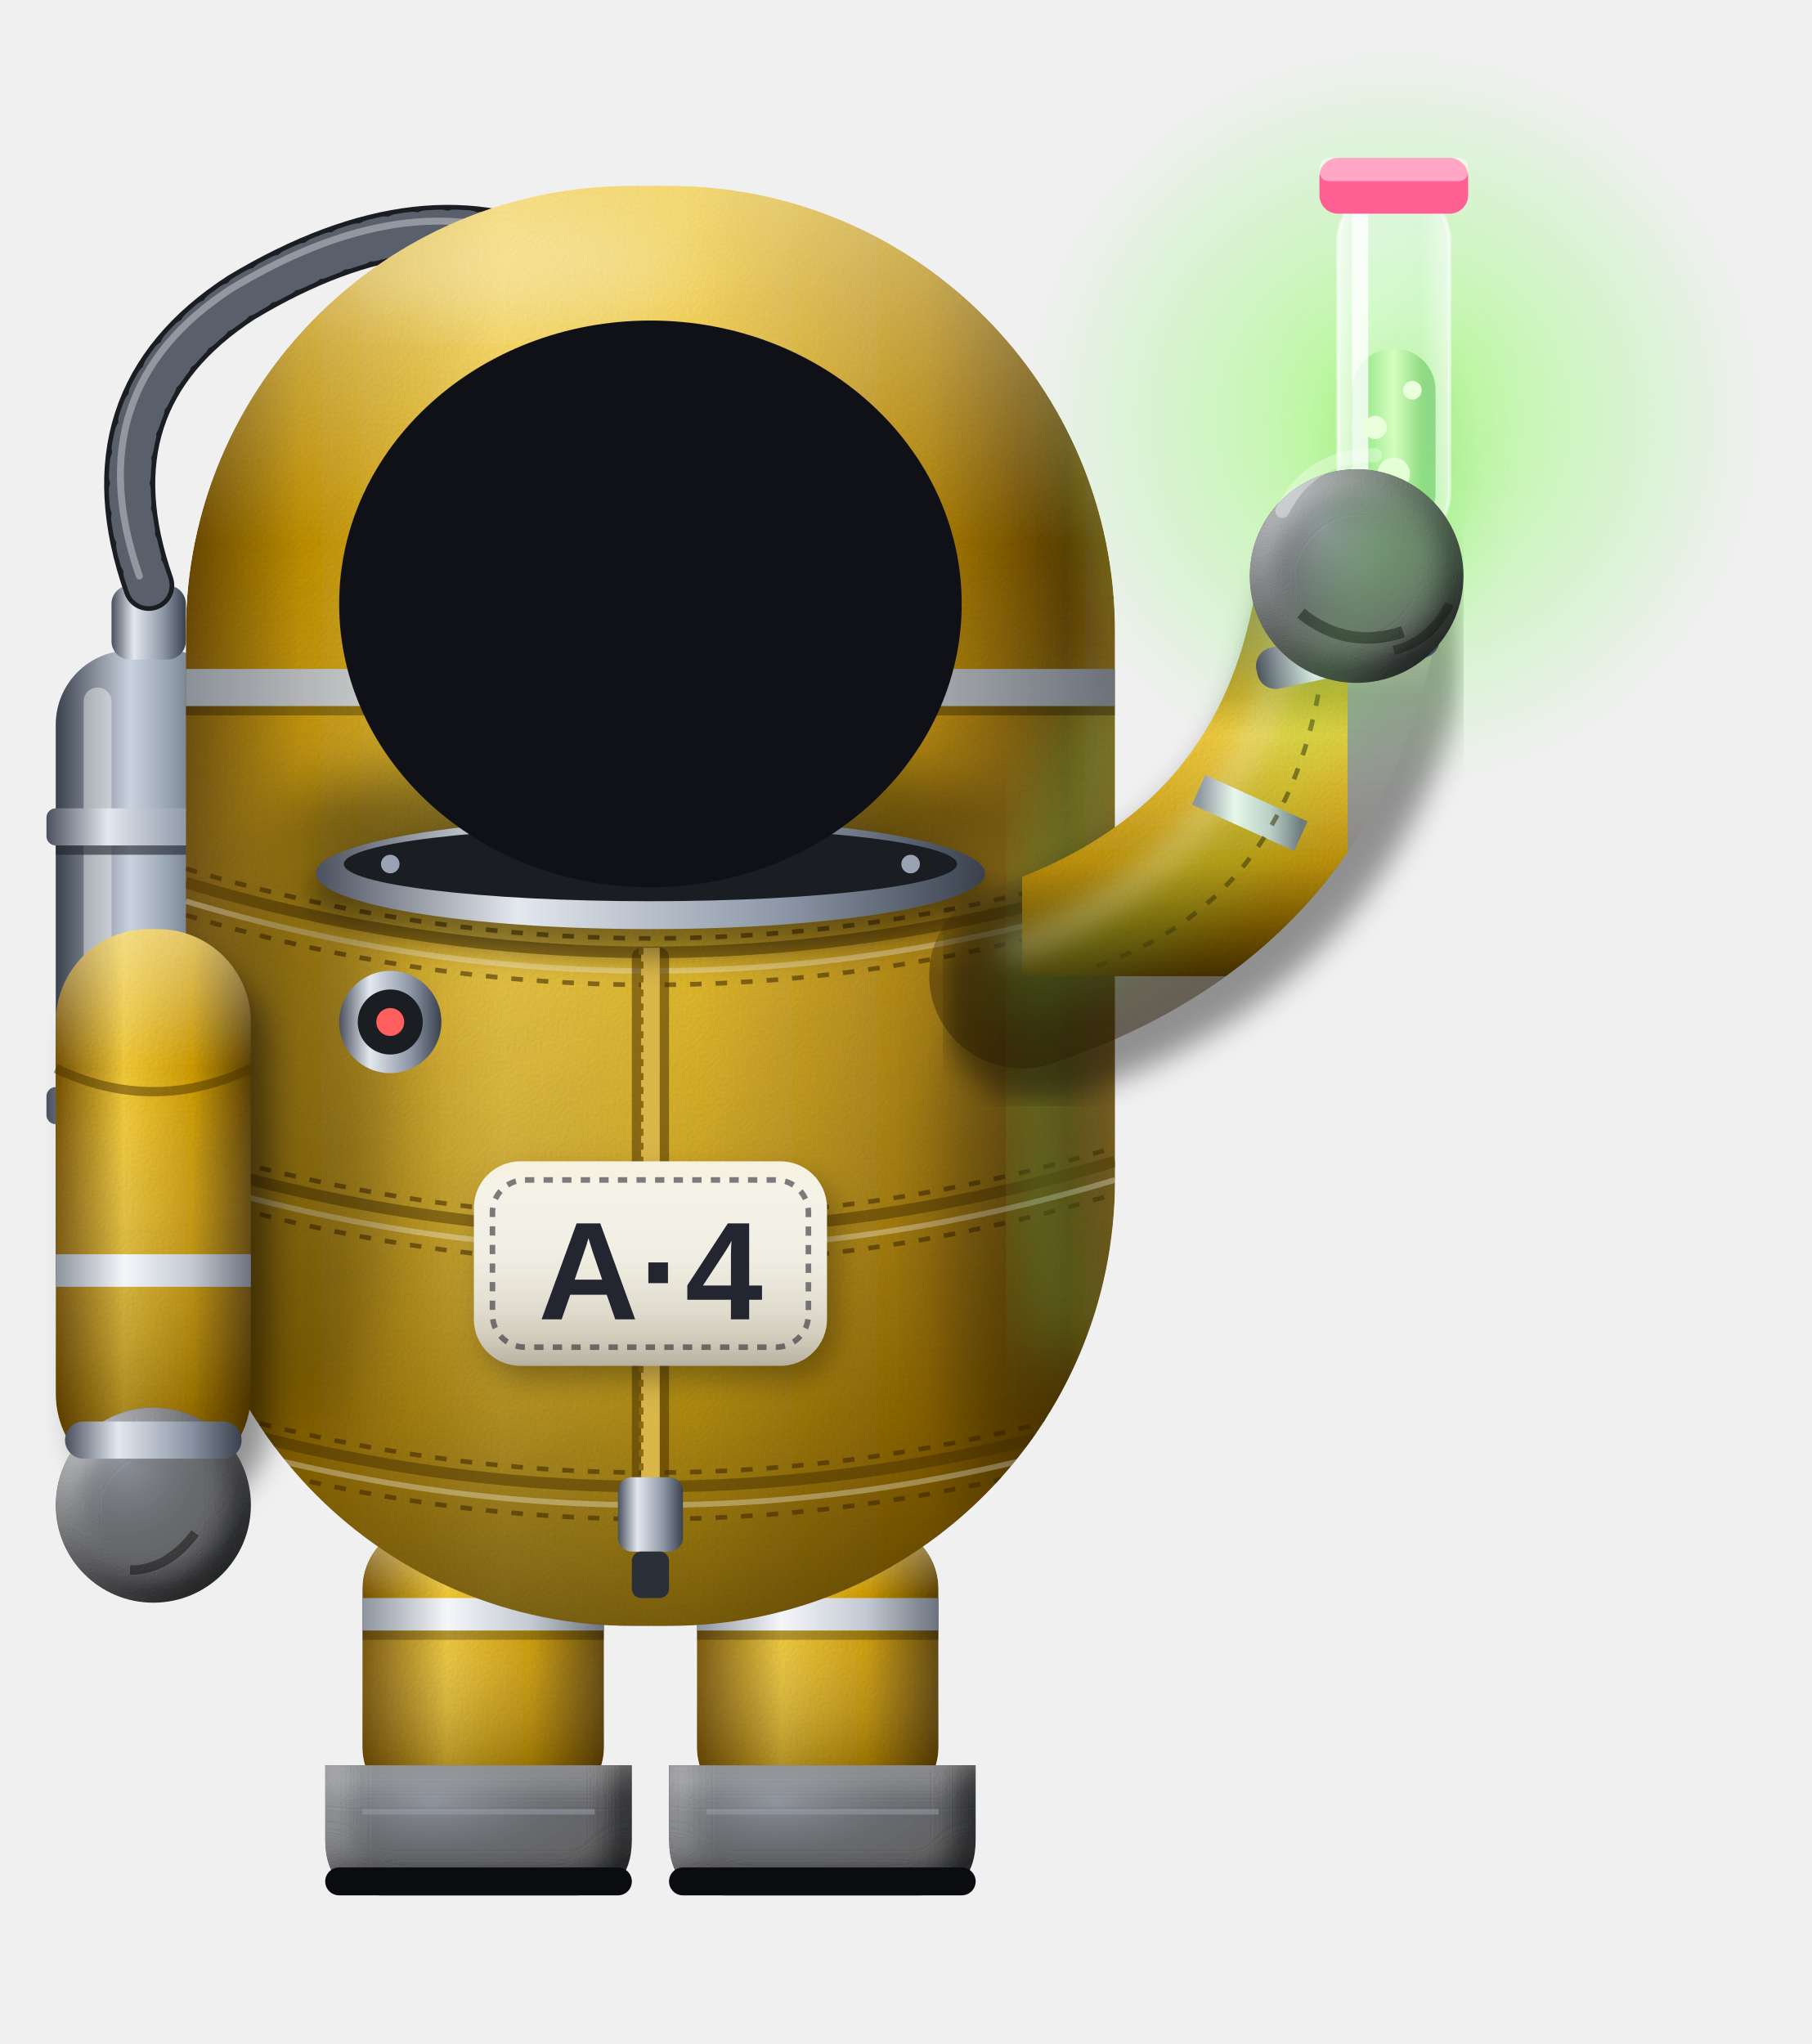
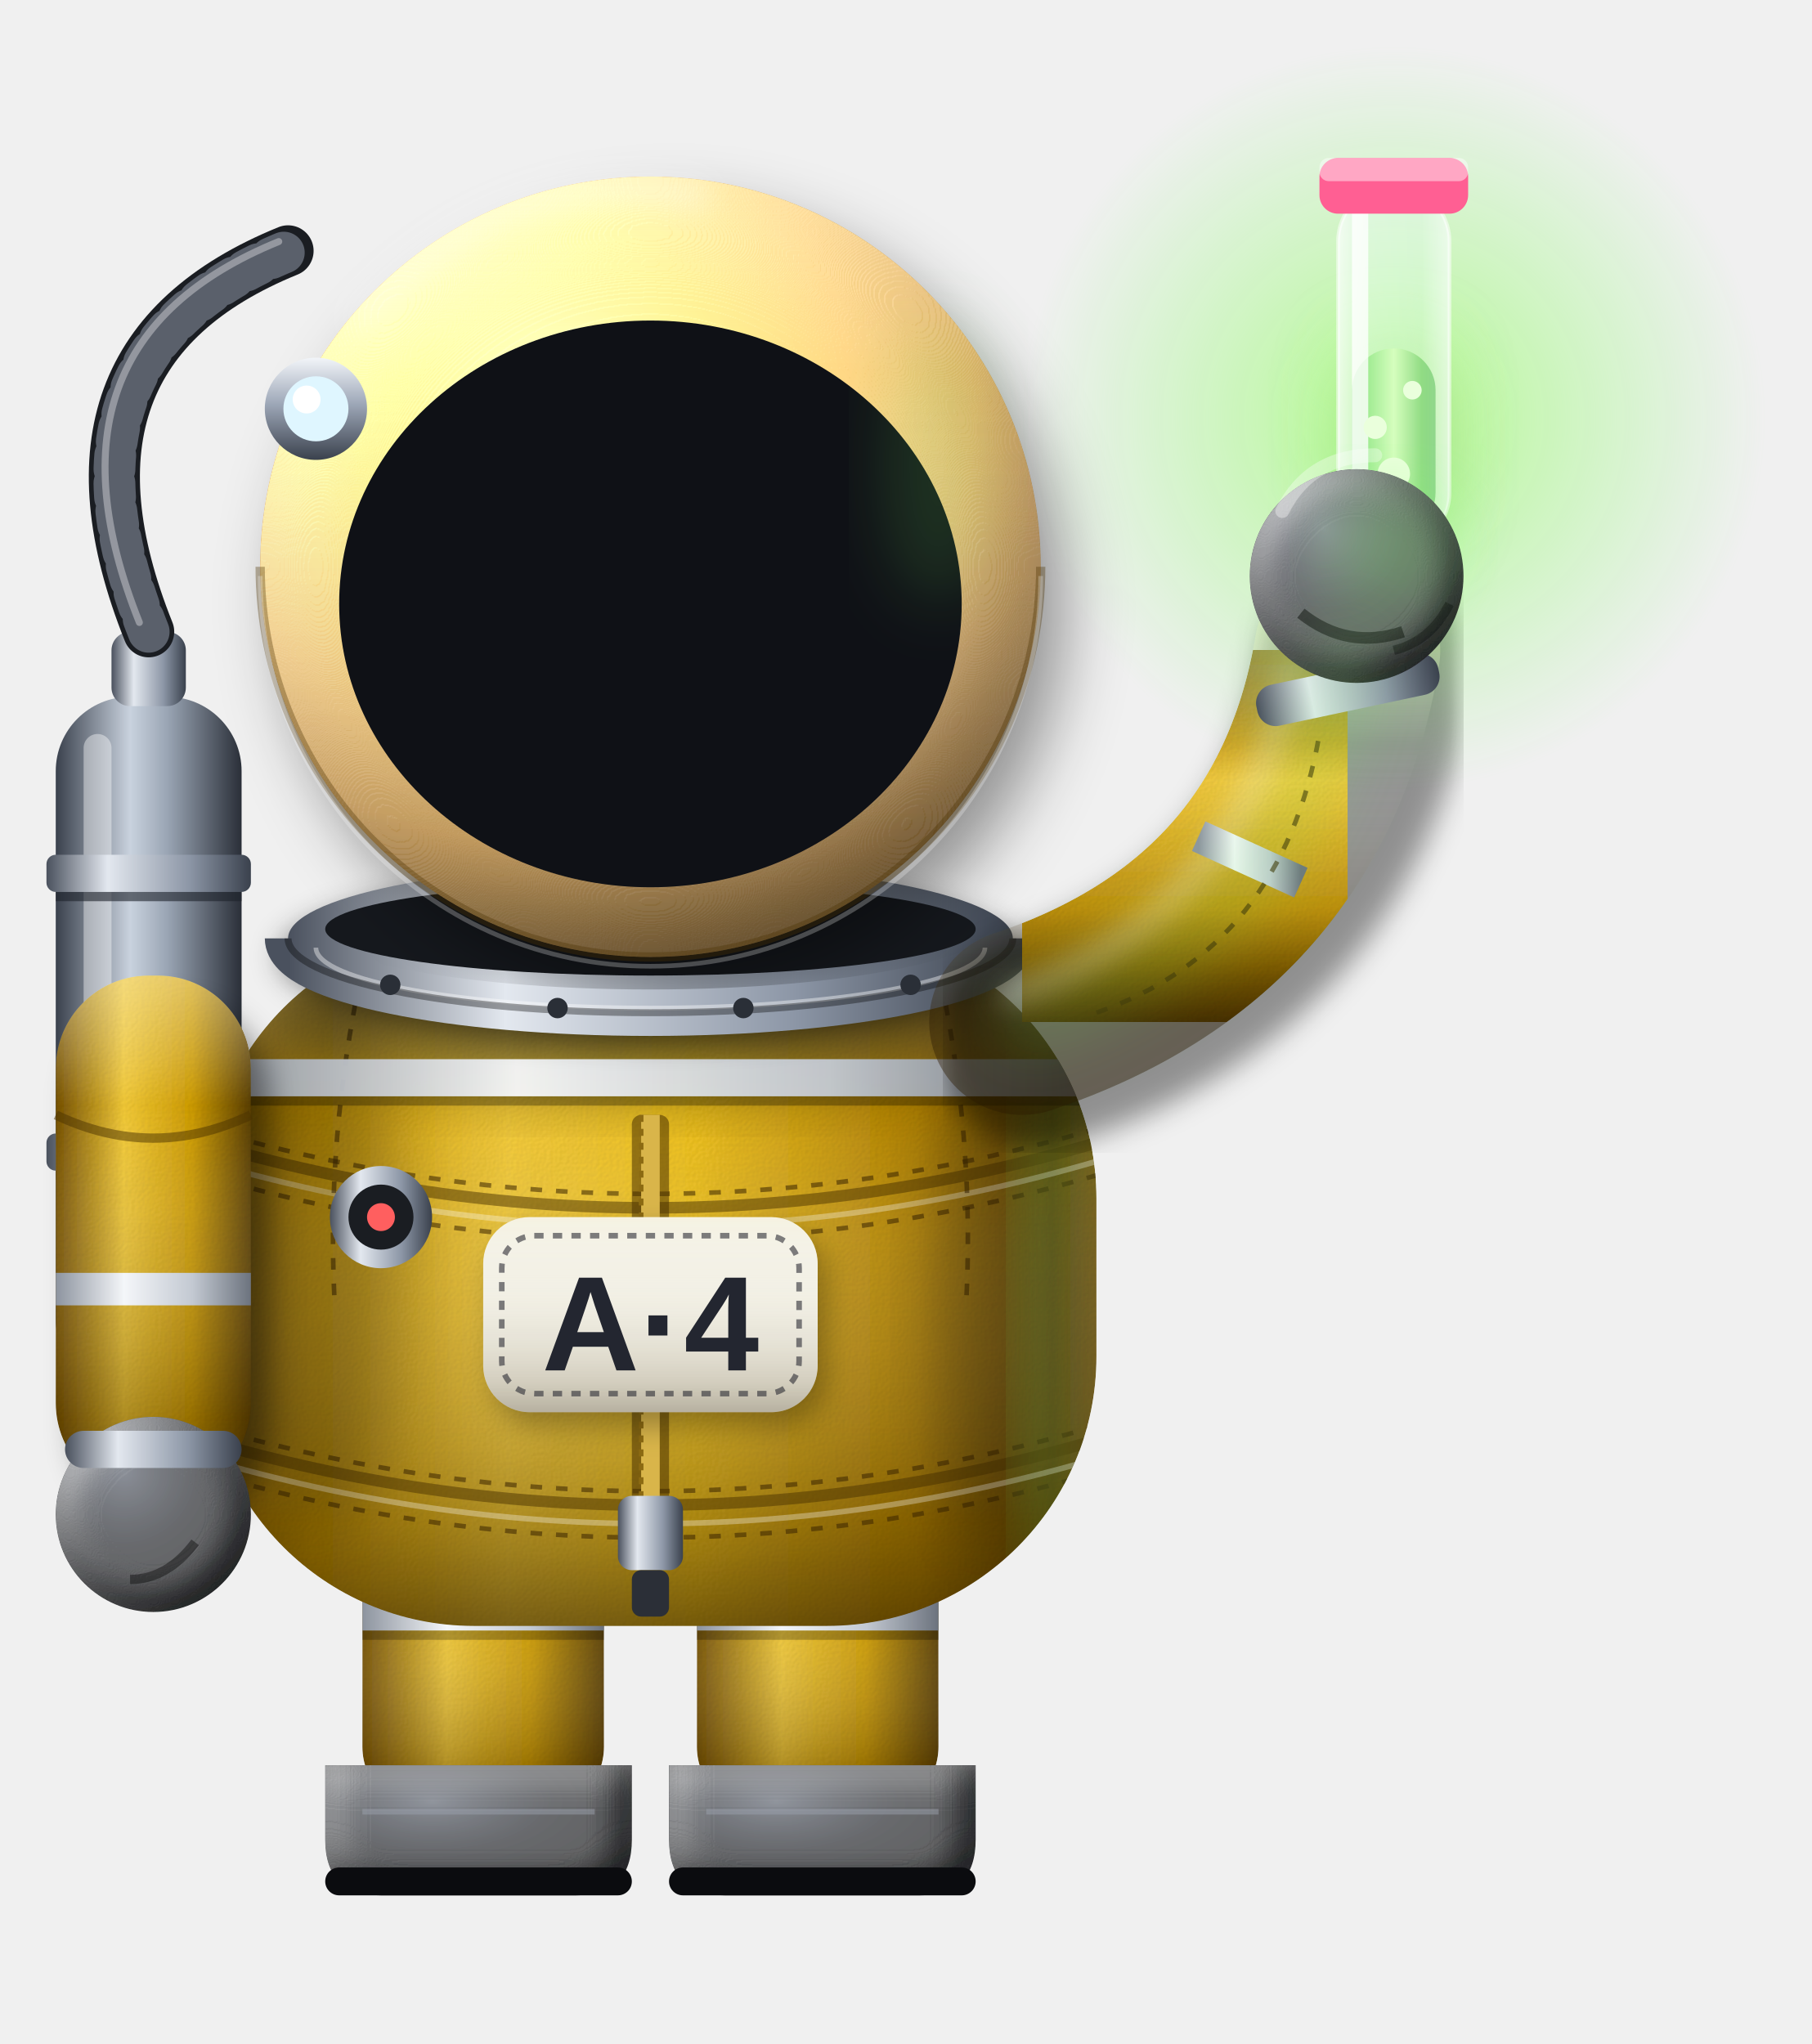
<svg xmlns="http://www.w3.org/2000/svg" viewBox="-140 -240 390 440" width="1560" height="1760">
  <defs>
    <linearGradient id="suitBody" x1="0" y1="0" x2="1" y2="0">
      <stop offset="0" stop-color="#6e4c00" />
      <stop offset=".12" stop-color="#c89600" />
      <stop offset=".34" stop-color="#ffd43a" />
      <stop offset=".55" stop-color="#f9c91e" />
      <stop offset=".8" stop-color="#b98700" />
      <stop offset=".95" stop-color="#5f4200" />
      <stop offset="1" stop-color="#7a5a10" />
    </linearGradient>
+     <radialGradient id="helmetShell" cx="36%" cy="30%" r="80%">
+       <stop offset="0" stop-color="#fff0b3" />
+       <stop offset=".3" stop-color="#ffd43a" />
+       <stop offset=".7" stop-color="#c99300" />
+       <stop offset="1" stop-color="#5a3e00" />
+     </radialGradient>
    <linearGradient id="suitTop" x1="0" y1="0" x2="0" y2="1">
-       <stop offset="0" stop-color="#fff6d0" stop-opacity=".5" />
+       <stop offset="0" stop-color="#fff6d0" stop-opacity=".45" />
      <stop offset=".25" stop-color="#fff" stop-opacity="0" />
      <stop offset=".85" stop-color="#3a2600" stop-opacity=".35" />
      <stop offset="1" stop-color="#2a1b00" stop-opacity=".6" />
    </linearGradient>
    <linearGradient id="limb" x1="0" y1="0" x2="1" y2="0">
      <stop offset="0" stop-color="#7d5600" />
      <stop offset=".35" stop-color="#ffd43a" />
      <stop offset=".7" stop-color="#d9a400" />
      <stop offset="1" stop-color="#5f4200" />
    </linearGradient>
    <linearGradient id="limbV" x1="0" y1="0" x2="0" y2="1">
      <stop offset="0" stop-color="#7d5600" />
      <stop offset=".35" stop-color="#ffd43a" />
      <stop offset=".7" stop-color="#d9a400" />
      <stop offset="1" stop-color="#5f4200" />
    </linearGradient>
    <radialGradient id="rubber" cx="35%" cy="28%" r="78%">
      <stop offset="0" stop-color="#6a707b" />
      <stop offset=".5" stop-color="#2b2f37" />
      <stop offset="1" stop-color="#0e1013" />
    </radialGradient>
    <linearGradient id="tank" x1="0" y1="0" x2="1" y2="0">
      <stop offset="0" stop-color="#3a414d" />
      <stop offset=".4" stop-color="#c9d2de" />
      <stop offset=".6" stop-color="#9aa5b4" />
      <stop offset="1" stop-color="#2a2f38" />
    </linearGradient>
    <linearGradient id="steelRing" x1="0" y1="0" x2="1" y2="0">
      <stop offset="0" stop-color="#4a515e" />
      <stop offset=".3" stop-color="#e3e8ef" />
      <stop offset=".7" stop-color="#8c96a6" />
      <stop offset="1" stop-color="#3a414d" />
    </linearGradient>
+     <linearGradient id="steelV" x1="0" y1="0" x2="0" y2="1">
+       <stop offset="0" stop-color="#f2f5f9" />
+       <stop offset=".45" stop-color="#9ea8b8" />
+       <stop offset="1" stop-color="#3a414d" />
+     </linearGradient>
    <linearGradient id="tape" x1="0" y1="0" x2="1" y2="0">
      <stop offset="0" stop-color="#8d949f" />
      <stop offset=".35" stop-color="#f4f6f9" />
      <stop offset=".7" stop-color="#c3c9d2" />
      <stop offset="1" stop-color="#6c737e" />
    </linearGradient>
    <radialGradient id="glowGrad">
      <stop offset="0" stop-color="#dcffbb" stop-opacity=".95" />
      <stop offset=".35" stop-color="#8dff5e" stop-opacity=".4" />
      <stop offset="1" stop-color="#7dff6a" stop-opacity="0" />
    </radialGradient>
    <linearGradient id="liquid" x1="0" y1="0" x2="1" y2="0">
      <stop offset="0" stop-color="#3fcf2a" />
      <stop offset=".5" stop-color="#c8ff9c" />
      <stop offset="1" stop-color="#38b526" />
    </linearGradient>
    <linearGradient id="glassH" x1="0" y1="0" x2="1" y2="0">
      <stop offset="0" stop-color="#fff" stop-opacity=".65" />
      <stop offset=".25" stop-color="#fff" stop-opacity=".12" />
      <stop offset=".75" stop-color="#fff" stop-opacity=".04" />
      <stop offset="1" stop-color="#fff" stop-opacity=".5" />
    </linearGradient>
    <filter id="fabric" x="0" y="0" width="100%" height="100%">
      <feTurbulence type="fractalNoise" baseFrequency=".03 .04" numOctaves="3" seed="7" result="wrinkle" />
      <feTurbulence type="fractalNoise" baseFrequency="1.4" numOctaves="1" seed="2" result="weave" />
      <feComposite in="wrinkle" in2="weave" operator="arithmetic" k1="0" k2=".85" k3=".15" k4="0" result="bump" />
      <feDiffuseLighting in="bump" lighting-color="#fff" surfaceScale="1.7" diffuseConstant="1.05" result="lit">
        <feDistantLight azimuth="220" elevation="52" />
      </feDiffuseLighting>
      <feComposite in="lit" in2="SourceGraphic" operator="arithmetic" k1="1" k2="0" k3="0" k4="0" result="m" />
      <feComposite in="m" in2="SourceGraphic" operator="in" />
    </filter>
    <filter id="sheen" x="-10%" y="-10%" width="120%" height="120%">
      <feGaussianBlur in="SourceAlpha" stdDeviation="9" result="b" />
      <feSpecularLighting in="b" surfaceScale="8" specularConstant=".55" specularExponent="18" lighting-color="#fff6d8" result="s">
        <feDistantLight azimuth="225" elevation="55" />
      </feSpecularLighting>
      <feComposite in="s" in2="SourceAlpha" operator="in" result="si" />
      <feComposite in="SourceGraphic" in2="si" operator="arithmetic" k1="0" k2="1" k3=".8" k4="0" />
    </filter>
+     <filter id="shellSheen" x="-10%" y="-10%" width="120%" height="120%">
+       <feGaussianBlur in="SourceAlpha" stdDeviation="12" result="b" />
+       <feSpecularLighting in="b" surfaceScale="10" specularConstant=".9" specularExponent="28" lighting-color="#fff" result="s">
+         <feDistantLight azimuth="225" elevation="58" />
+       </feSpecularLighting>
+       <feComposite in="s" in2="SourceAlpha" operator="in" result="si" />
+       <feComposite in="SourceGraphic" in2="si" operator="arithmetic" k1="0" k2="1" k3=".75" k4="0" />
+     </filter>
    <filter id="rubberSheen" x="-10%" y="-10%" width="120%" height="120%">
      <feGaussianBlur in="SourceAlpha" stdDeviation="4" result="b" />
      <feSpecularLighting in="b" surfaceScale="5" specularConstant=".8" specularExponent="30" lighting-color="#fff" result="s">
        <feDistantLight azimuth="225" elevation="55" />
      </feSpecularLighting>
      <feComposite in="s" in2="SourceAlpha" operator="in" result="si" />
      <feComposite in="SourceGraphic" in2="si" operator="arithmetic" k1="0" k2="1" k3=".6" k4="0" />
    </filter>
    <filter id="blur3" x="-30%" y="-30%" width="160%" height="160%">
      <feGaussianBlur stdDeviation="3" />
    </filter>
    <filter id="blur7" x="-30%" y="-30%" width="160%" height="160%">
      <feGaussianBlur stdDeviation="7" />
    </filter>
    <filter id="vialGlow" x="-100%" y="-100%" width="300%" height="300%">
      <feGaussianBlur stdDeviation="8" result="b" />
      <feMerge>
        <feMergeNode in="b" />
        <feMergeNode in="SourceGraphic" />
      </feMerge>
    </filter>
-     <clipPath id="bodyClip">
-       <rect x="-100" y="-170" width="200" height="310" rx="96" />
+     <clipPath id="torsoClip">
+       <rect x="-96" y="-10" width="192" height="150" rx="58" />
    </clipPath>
  </defs>
  <g transform="translate(0 -30)">
-     <rect x="-128" y="-70" width="40" height="150" rx="16" fill="url(#tank)" />
-     <rect x="-122" y="-62" width="6" height="134" rx="3" fill="#fff" opacity=".4" />
+     <rect x="-128" y="-60" width="40" height="150" rx="16" fill="url(#tank)" />
+     <rect x="-122" y="-52" width="6" height="134" rx="3" fill="#fff" opacity=".4" />
    <g fill="#1d2129" opacity=".6">
-       <rect x="-128" y="-32" width="40" height="6" />
-       <rect x="-128" y="28" width="40" height="6" />
+       <rect x="-128" y="-22" width="40" height="6" />
+       <rect x="-128" y="38" width="40" height="6" />
    </g>
    <g fill="url(#steelRing)">
-       <rect x="-130" y="-36" width="44" height="8" rx="2" />
-       <rect x="-130" y="24" width="44" height="8" rx="2" />
-     </g>
-     <rect x="-116" y="-84" width="16" height="16" rx="4" fill="url(#steelRing)" />
-     <path d="M-108 -84q-14 -40 20 -62q40 -24 70 -8" fill="none" stroke="#1a1d22" stroke-width="11" stroke-linecap="round" />
-     <path d="M-108 -84q-14 -40 20 -62q40 -24 70 -8" fill="none" stroke="#5a606b" stroke-width="9" stroke-linecap="round" stroke-dasharray="3 3" />
-     <path d="M-110 -86q-14 -40 20 -62q40 -24 70 -8" fill="none" stroke="#fff" stroke-width="1.5" stroke-linecap="round" opacity=".35" />
+       <rect x="-130" y="-26" width="44" height="8" rx="2" />
+       <rect x="-130" y="34" width="44" height="8" rx="2" />
+     </g>
+     <rect x="-116" y="-74" width="16" height="16" rx="4" fill="url(#steelRing)" />
+     <path d="M-108 -74q-24 -60 30 -82" fill="none" stroke="#1a1d22" stroke-width="11" stroke-linecap="round" />
+     <path d="M-108 -74q-24 -60 30 -82" fill="none" stroke="#5a606b" stroke-width="9" stroke-linecap="round" stroke-dasharray="3 3" />
+     <path d="M-110 -76q-24 -60 30 -82" fill="none" stroke="#fff" stroke-width="1.5" stroke-linecap="round" opacity=".35" />
    <g filter="url(#fabric)">
      <rect x="-62" y="118" width="52" height="62" rx="14" fill="url(#limb)" />
      <rect x="10" y="118" width="52" height="62" rx="14" fill="url(#limb)" />
    </g>
    <rect x="-62" y="118" width="52" height="62" rx="14" fill="url(#suitTop)" />
    <rect x="10" y="118" width="52" height="62" rx="14" fill="url(#suitTop)" />
    <g fill="url(#tape)">
      <rect x="-62" y="134" width="52" height="7" />
      <rect x="10" y="134" width="52" height="7" />
    </g>
    <g fill="#000" opacity=".25">
      <rect x="-62" y="141" width="52" height="2" />
      <rect x="10" y="141" width="52" height="2" />
    </g>
    <g filter="url(#rubberSheen)">
      <path d="M-70 170h66v16q0 12 -12 12h-42q-12 0 -12 -12z" fill="url(#rubber)" />
      <path d="M4 170h66v16q0 12 -12 12h-42q-12 0 -12 -12z" fill="url(#rubber)" />
    </g>
    <g fill="#0b0c0f">
      <rect x="-70" y="192" width="66" height="6" rx="3" />
      <rect x="4" y="192" width="66" height="6" rx="3" />
    </g>
    <g stroke="#9aa0ab" stroke-width="1.2" opacity=".5" fill="none">
      <path d="M-62 180h50M12 180h50" />
    </g>
    <g filter="url(#fabric)">
-       <rect x="-100" y="-170" width="200" height="310" rx="96" fill="url(#suitBody)" />
+       <rect x="-96" y="-10" width="192" height="150" rx="58" fill="url(#suitBody)" />
    </g>
    <g filter="url(#sheen)">
-       <rect x="-100" y="-170" width="200" height="310" rx="96" fill="none" />
-     </g>
-     <rect x="-100" y="-170" width="200" height="310" rx="96" fill="url(#suitTop)" />
-     <g clip-path="url(#bodyClip)">
+       <rect x="-96" y="-10" width="192" height="150" rx="58" fill="none" />
+     </g>
+     <rect x="-96" y="-10" width="192" height="150" rx="58" fill="url(#suitTop)" />
+     <g clip-path="url(#torsoClip)">
      <g fill="none" stroke="#4a3200" stroke-opacity=".5" stroke-width="2.5">
-         <path d="M-100 -20q100 30 200 0M-100 40q100 30 200 0M-100 95q100 30 200 0" />
+         <path d="M-96 36q96 28 192 0M-96 100q96 28 192 0" />
      </g>
      <g fill="none" stroke="#fff" stroke-opacity=".32" stroke-width="1.2">
-         <path d="M-100 -16q100 30 200 0M-100 44q100 30 200 0M-100 99q100 30 200 0" />
+         <path d="M-96 40q96 28 192 0M-96 104q96 28 192 0" />
      </g>
      <g fill="none" stroke="#3a2600" stroke-opacity=".55" stroke-width="1" stroke-dasharray="2.5 3">
-         <path d="M-100 -23q100 30 200 0M-100 37q100 30 200 0M-100 92q100 30 200 0M-100 -13q100 30 200 0M-100 47q100 30 200 0M-100 102q100 30 200 0" />
+         <path d="M-96 33q96 28 192 0M-96 43q96 28 192 0M-96 97q96 28 192 0M-96 107q96 28 192 0" />
+         <path d="M-60 -10q-10 40 -8 80M60 -10q10 40 8 80" />
      </g>
-       <ellipse cx="-74" cy="30" rx="18" ry="70" fill="#000" opacity=".22" filter="url(#blur7)" />
-       <ellipse cx="76" cy="50" rx="14" ry="60" fill="#000" opacity=".18" filter="url(#blur7)" />
-       <ellipse cx="0" cy="-32" rx="76" ry="16" fill="#000" opacity=".45" filter="url(#blur7)" />
-       <ellipse cx="-30" cy="-152" rx="40" ry="10" fill="#fff" opacity=".25" filter="url(#blur7)" />
-       <path d="M100 -60q-30 60 -10 140" fill="none" stroke="#7dff6a" stroke-width="14" opacity=".22" filter="url(#blur7)" />
-     </g>
-     <rect x="-4" y="-6" width="8" height="128" rx="2" fill="#4a3200" opacity=".55" />
-     <rect x="-2" y="-6" width="4" height="128" fill="#d9b54a" />
-     <g fill="#8c6a12">
-       <path d="M-2 -6v128" stroke="#8c6a12" stroke-width="1" stroke-dasharray="1.5 1.5" />
-     </g>
-     <rect x="-7" y="108" width="14" height="16" rx="3" fill="url(#steelRing)" />
-     <rect x="-4" y="124" width="8" height="10" rx="2" fill="#2b2f37" />
-     <g clip-path="url(#bodyClip)">
-       <rect x="-100" y="-66" width="200" height="8" fill="url(#tape)" opacity=".95" />
-       <rect x="-100" y="-58" width="200" height="2" fill="#000" opacity=".3" />
-     </g>
-     <ellipse cx="0" cy="-18" rx="74" ry="14" fill="#000" opacity=".4" filter="url(#blur3)" />
-     <ellipse cx="0" cy="-22" rx="72" ry="12" fill="url(#steelRing)" />
-     <ellipse cx="0" cy="-24" rx="66" ry="8" fill="#1a1d22" />
-     <g fill="#9aa3b3">
-       <circle cx="-56" cy="-24" r="2" />
-       <circle cx="-28" cy="-29" r="2" />
-       <circle cx="28" cy="-29" r="2" />
-       <circle cx="56" cy="-24" r="2" />
-     </g>
-     <circle cx="-56" cy="10" r="11" fill="url(#steelRing)" />
-     <circle cx="-56" cy="10" r="7" fill="#1a1d22" />
-     <circle cx="-56" cy="10" r="3" fill="#ff5f5f" />
-     <rect x="-36" y="43" width="76" height="44" rx="10" fill="#000" opacity=".3" filter="url(#blur3)" />
-     <rect x="-38" y="40" width="76" height="44" rx="10" fill="#f3f1e6" />
-     <rect x="-38" y="40" width="76" height="44" rx="10" fill="url(#suitTop)" opacity=".5" />
-     <rect x="-34" y="44" width="68" height="36" rx="7" fill="none" stroke="#2b2b33" stroke-width="1.2" stroke-dasharray="2 2" opacity=".6" />
-     <text x="0" y="74" text-anchor="middle" font-family="'Baloo 2', Arial, sans-serif" font-weight="800" font-size="30" fill="#232630">A·4</text>
-     <rect x="-124" y="-4" width="42" height="120" rx="20" fill="#000" opacity=".4" filter="url(#blur3)" />
-     <g filter="url(#fabric)">
-       <rect x="-128" y="-10" width="42" height="120" rx="20" fill="url(#limb)" />
-     </g>
-     <rect x="-128" y="-10" width="42" height="120" rx="20" fill="url(#suitTop)" />
-     <rect x="-128" y="60" width="42" height="7" fill="url(#tape)" />
-     <path d="M-128 20q21 10 42 0" fill="none" stroke="#4a3200" stroke-opacity=".5" stroke-width="2" />
+       <ellipse cx="-72" cy="60" rx="18" ry="60" fill="#000" opacity=".22" filter="url(#blur7)" />
+       <ellipse cx="74" cy="70" rx="14" ry="55" fill="#000" opacity=".18" filter="url(#blur7)" />
+       <ellipse cx="0" cy="6" rx="86" ry="18" fill="#000" opacity=".5" filter="url(#blur7)" />
+       <path d="M100 0q-30 60 -10 130" fill="none" stroke="#7dff6a" stroke-width="14" opacity=".2" filter="url(#blur7)" />
+       <rect x="-96" y="18" width="192" height="8" fill="url(#tape)" opacity=".95" />
+       <rect x="-96" y="26" width="192" height="2" fill="#000" opacity=".3" />
+     </g>
+     <rect x="-4" y="30" width="8" height="96" rx="2" fill="#4a3200" opacity=".55" />
+     <rect x="-2" y="30" width="4" height="96" fill="#d9b54a" />
+     <path d="M-2 30v96" stroke="#8c6a12" stroke-width="1" stroke-dasharray="1.5 1.5" />
+     <rect x="-7" y="112" width="14" height="16" rx="3" fill="url(#steelRing)" />
+     <rect x="-4" y="128" width="8" height="10" rx="2" fill="#2b2f37" />
+     <circle cx="-58" cy="52" r="11" fill="url(#steelRing)" />
+     <circle cx="-58" cy="52" r="7" fill="#1a1d22" />
+     <circle cx="-58" cy="52" r="3" fill="#ff5f5f" />
+     <rect x="-34" y="55" width="72" height="42" rx="10" fill="#000" opacity=".3" filter="url(#blur3)" />
+     <rect x="-36" y="52" width="72" height="42" rx="10" fill="#f3f1e6" />
+     <rect x="-36" y="52" width="72" height="42" rx="10" fill="url(#suitTop)" opacity=".5" />
+     <rect x="-32" y="56" width="64" height="34" rx="7" fill="none" stroke="#2b2b33" stroke-width="1.2" stroke-dasharray="2 2" opacity=".6" />
+     <text x="0" y="85" text-anchor="middle" font-family="'Baloo 2', Arial, sans-serif" font-weight="800" font-size="29" fill="#232630">A·4</text>
+     <rect x="-124" y="6" width="42" height="112" rx="20" fill="#000" opacity=".4" filter="url(#blur3)" />
+     <g filter="url(#fabric)">
+       <rect x="-128" y="0" width="42" height="112" rx="20" fill="url(#limb)" />
+     </g>
+     <rect x="-128" y="0" width="42" height="112" rx="20" fill="url(#suitTop)" />
+     <rect x="-128" y="64" width="42" height="7" fill="url(#tape)" />
+     <path d="M-128 30q21 10 42 0" fill="none" stroke="#4a3200" stroke-opacity=".5" stroke-width="2" />
    <g filter="url(#rubberSheen)">
-       <circle cx="-107" cy="114" r="21" fill="url(#rubber)" />
-     </g>
-     <rect x="-126" y="96" width="38" height="8" rx="4" fill="url(#steelRing)" />
-     <path d="M-98 120q-6 8 -14 8" fill="none" stroke="#000" stroke-width="2" opacity=".4" />
+       <circle cx="-107" cy="116" r="21" fill="url(#rubber)" />
+     </g>
+     <rect x="-126" y="98" width="38" height="8" rx="4" fill="url(#steelRing)" />
+     <path d="M-98 122q-6 8 -14 8" fill="none" stroke="#000" stroke-width="2" opacity=".4" />
+     <ellipse cx="0" cy="-4" rx="80" ry="18" fill="#000" opacity=".45" filter="url(#blur3)" />
+     <ellipse cx="0" cy="-8" rx="78" ry="16" fill="url(#steelRing)" />
+     <ellipse cx="0" cy="-10" rx="70" ry="10" fill="#15181d" />
+     <ellipse cx="0" cy="-88" rx="84" ry="84" fill="#000" opacity=".4" transform="translate(5 8)" filter="url(#blur7)" />
+     <g filter="url(#shellSheen)">
+       <ellipse cx="0" cy="-88" rx="84" ry="84" fill="url(#helmetShell)" />
+     </g>
+     <ellipse cx="0" cy="-88" rx="84" ry="84" fill="url(#suitTop)" opacity=".6" />
+     <path d="M-62 -142q30 -34 72 -26" fill="none" stroke="#fff" stroke-width="6" stroke-linecap="round" opacity=".35" filter="url(#blur3)" />
+     <path d="M-84 -88a84 84 0 0 0 168 0" fill="none" stroke="#4a3200" stroke-opacity=".35" stroke-width="2" />
+     <path d="M-84 -86a84 84 0 0 0 168 0" fill="none" stroke="#fff" stroke-opacity=".25" stroke-width="1" />
+     <g transform="translate(-72 -122)">
+       <circle r="11" fill="url(#steelV)" />
+       <circle r="7" fill="#dff6ff" />
+       <circle cx="-2" cy="-2" r="3" fill="#fff" />
+     </g>
    <ellipse cx="0" cy="-80" rx="67" ry="61" fill="#0f1116" />
-     <path d="M84 4q60 -20 70 -80" fill="none" stroke="#000" stroke-opacity=".4" stroke-width="46" stroke-linecap="round" filter="url(#blur3)" />
-     <g filter="url(#fabric)">
-       <path d="M80 0q60 -20 70 -80" fill="none" stroke="url(#limbV)" stroke-width="40" stroke-linecap="round" />
-     </g>
-     <path d="M80 0q60 -20 70 -80" fill="none" stroke="url(#suitTop)" stroke-width="40" stroke-linecap="round" opacity=".7" />
-     <path d="M78 -6q50 -18 60 -70" fill="none" stroke="#fff" stroke-width="5" stroke-linecap="round" opacity=".3" filter="url(#blur3)" />
-     <path d="M118 -40l22 10" stroke="url(#tape)" stroke-width="7" />
-     <path d="M96 -2q40 -14 48 -60" fill="none" stroke="#3a2600" stroke-width="1" stroke-dasharray="2.5 3" opacity=".6" />
+     <path d="M-78 -8a78 16 0 0 0 156 0" fill="none" stroke="url(#steelRing)" stroke-width="10" />
+     <path d="M-72 -6a72 13 0 0 0 144 0" fill="none" stroke="#fff" stroke-width="1" opacity=".4" />
+     <path d="M-78 -8a78 16 0 0 0 156 0" fill="none" stroke="#000" stroke-width="1.5" opacity=".35" />
+     <g fill="#2a2f37">
+       <circle cx="-56" cy="2" r="2.2" />
+       <circle cx="-20" cy="7" r="2.2" />
+       <circle cx="20" cy="7" r="2.2" />
+       <circle cx="56" cy="2" r="2.2" />
+     </g>
+     <path d="M84 14q60 -20 70 -80" fill="none" stroke="#000" stroke-opacity=".4" stroke-width="46" stroke-linecap="round" filter="url(#blur3)" />
+     <g filter="url(#fabric)">
+       <path d="M80 10q60 -20 70 -80" fill="none" stroke="url(#limbV)" stroke-width="40" stroke-linecap="round" />
+     </g>
+     <path d="M80 10q60 -20 70 -80" fill="none" stroke="url(#suitTop)" stroke-width="40" stroke-linecap="round" opacity=".7" />
+     <path d="M78 4q50 -18 60 -70" fill="none" stroke="#fff" stroke-width="5" stroke-linecap="round" opacity=".3" filter="url(#blur3)" />
+     <path d="M118 -30l22 10" stroke="url(#tape)" stroke-width="7" />
+     <path d="M96 8q40 -14 48 -60" fill="none" stroke="#3a2600" stroke-width="1" stroke-dasharray="2.5 3" opacity=".6" />
    <circle cx="160" cy="-120" r="80" fill="url(#glowGrad)" />
    <g filter="url(#vialGlow)">
      <rect x="151" y="-135" width="18" height="40" rx="9" fill="url(#liquid)" />
    </g>
    <rect x="148" y="-170" width="24" height="78" rx="12" fill="#e9fbff" opacity=".28" />
    <rect x="148" y="-170" width="24" height="78" rx="12" fill="url(#glassH)" />
    <rect x="151" y="-166" width="3.5" height="60" rx="1.75" fill="#fff" opacity=".8" />
    <rect x="148" y="-170" width="24" height="78" rx="12" fill="none" stroke="#fff" stroke-width=".8" opacity=".5" />
    <rect x="144" y="-176" width="32" height="12" rx="4" fill="#ff5f93" />
    <rect x="144" y="-176" width="32" height="5" rx="2" fill="#fff" opacity=".45" />
    <g fill="#eaffdc">
      <circle cx="160" cy="-108" r="3.5" />
      <circle cx="156" cy="-118" r="2.5" />
      <circle cx="164" cy="-126" r="2" />
    </g>
-     <rect x="130" y="-74" width="40" height="9" rx="4" fill="url(#steelRing)" transform="rotate(-12 150 -70)" />
+     <rect x="130" y="-66" width="40" height="9" rx="4" fill="url(#steelRing)" transform="rotate(-12 150 -62)" />
    <g filter="url(#rubberSheen)">
      <circle cx="152" cy="-86" r="23" fill="url(#rubber)" />
    </g>
    <path d="M136 -100q6 -12 20 -12" fill="none" stroke="#fff" stroke-width="3" stroke-linecap="round" opacity=".35" />
    <path d="M140 -78q10 8 22 4" fill="none" stroke="#000" stroke-width="2.5" opacity=".45" />
    <path d="M160 -70q8 -2 12 -10" fill="none" stroke="#000" stroke-width="2" opacity=".35" />
-     <path d="M80 0q60 -20 70 -80" fill="none" stroke="#7dff6a" stroke-width="12" stroke-linecap="round" opacity=".2" filter="url(#blur7)" />
+     <path d="M80 10q60 -20 70 -80" fill="none" stroke="#7dff6a" stroke-width="12" stroke-linecap="round" opacity=".2" filter="url(#blur7)" />
    <circle cx="160" cy="-92" r="14" fill="#7dff6a" opacity=".25" filter="url(#blur7)" />
+     <ellipse cx="62" cy="-110" rx="12" ry="30" fill="#7dff6a" opacity=".14" filter="url(#blur7)" />
  </g>
</svg>
